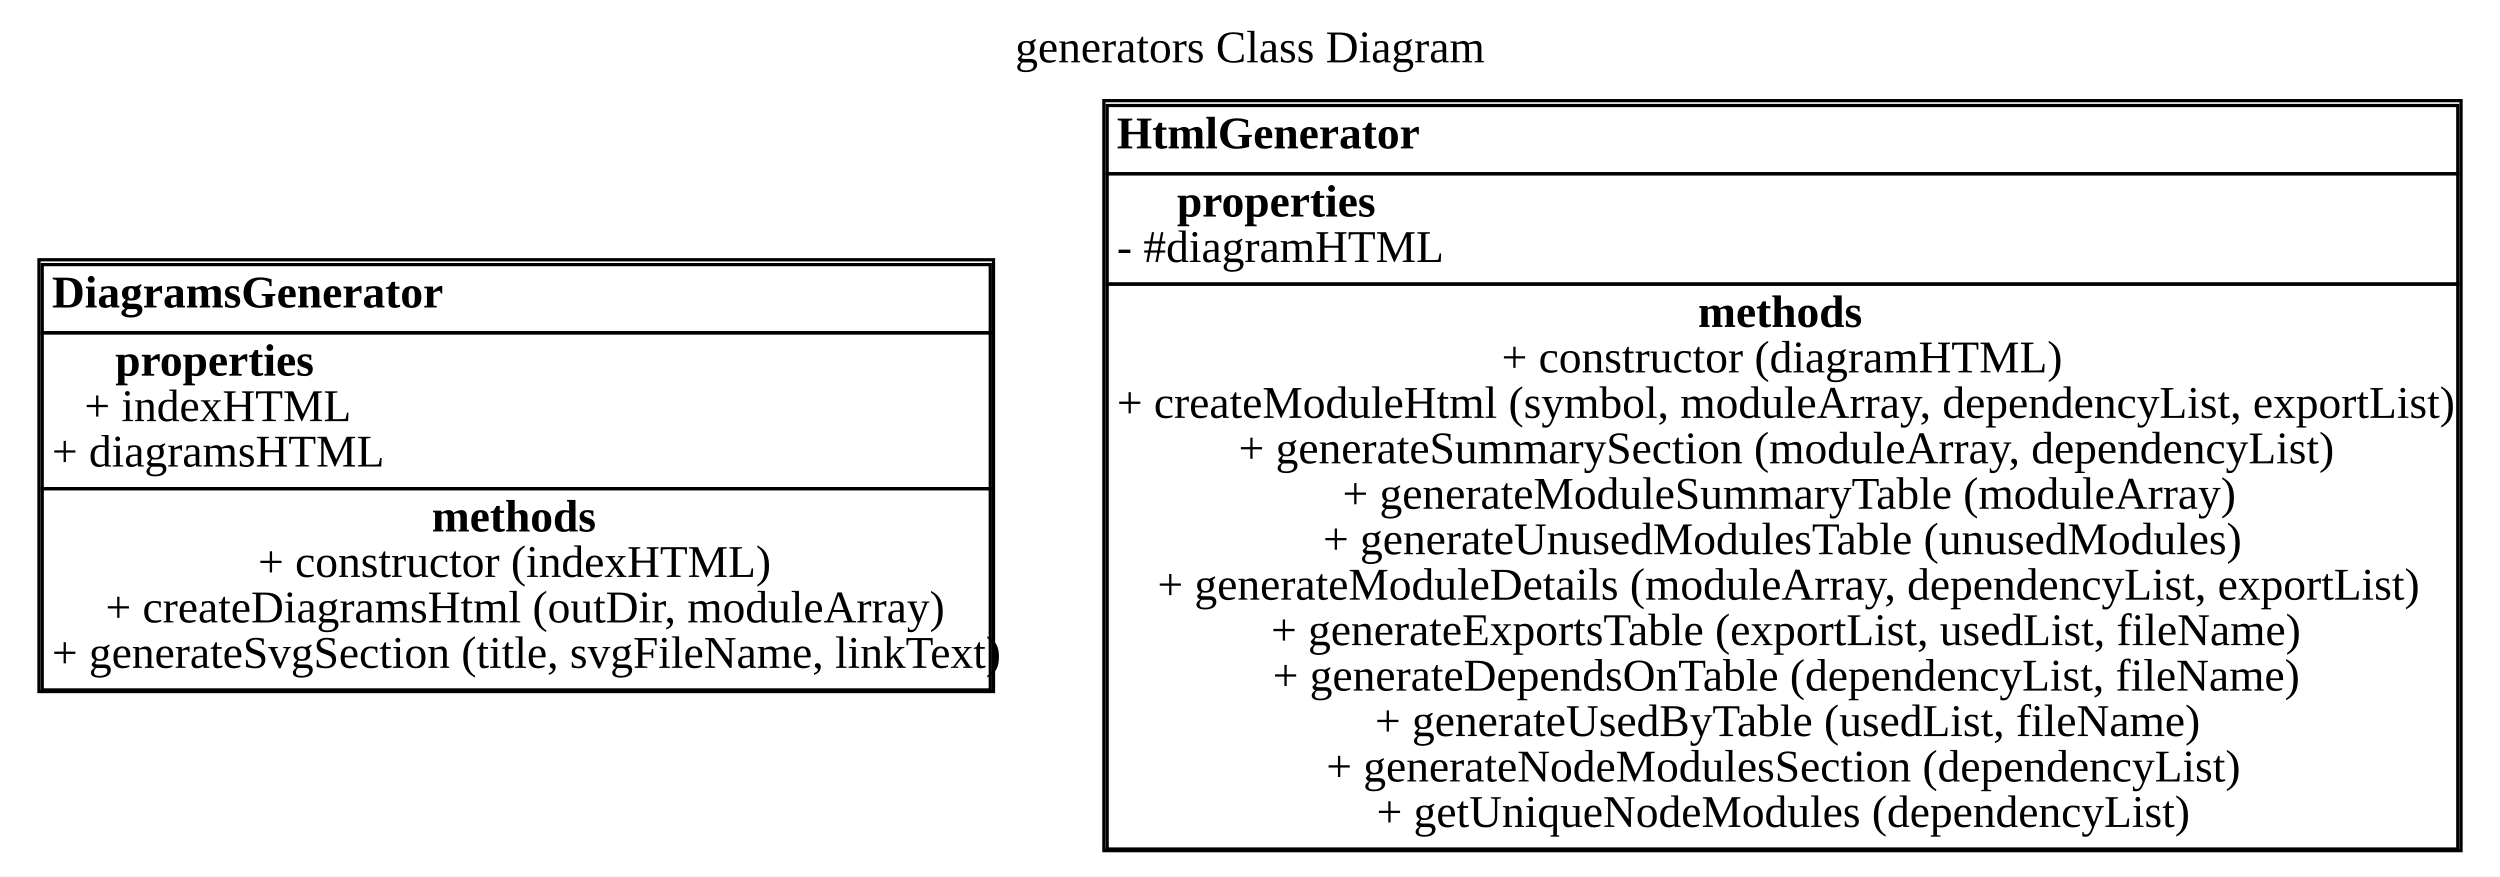
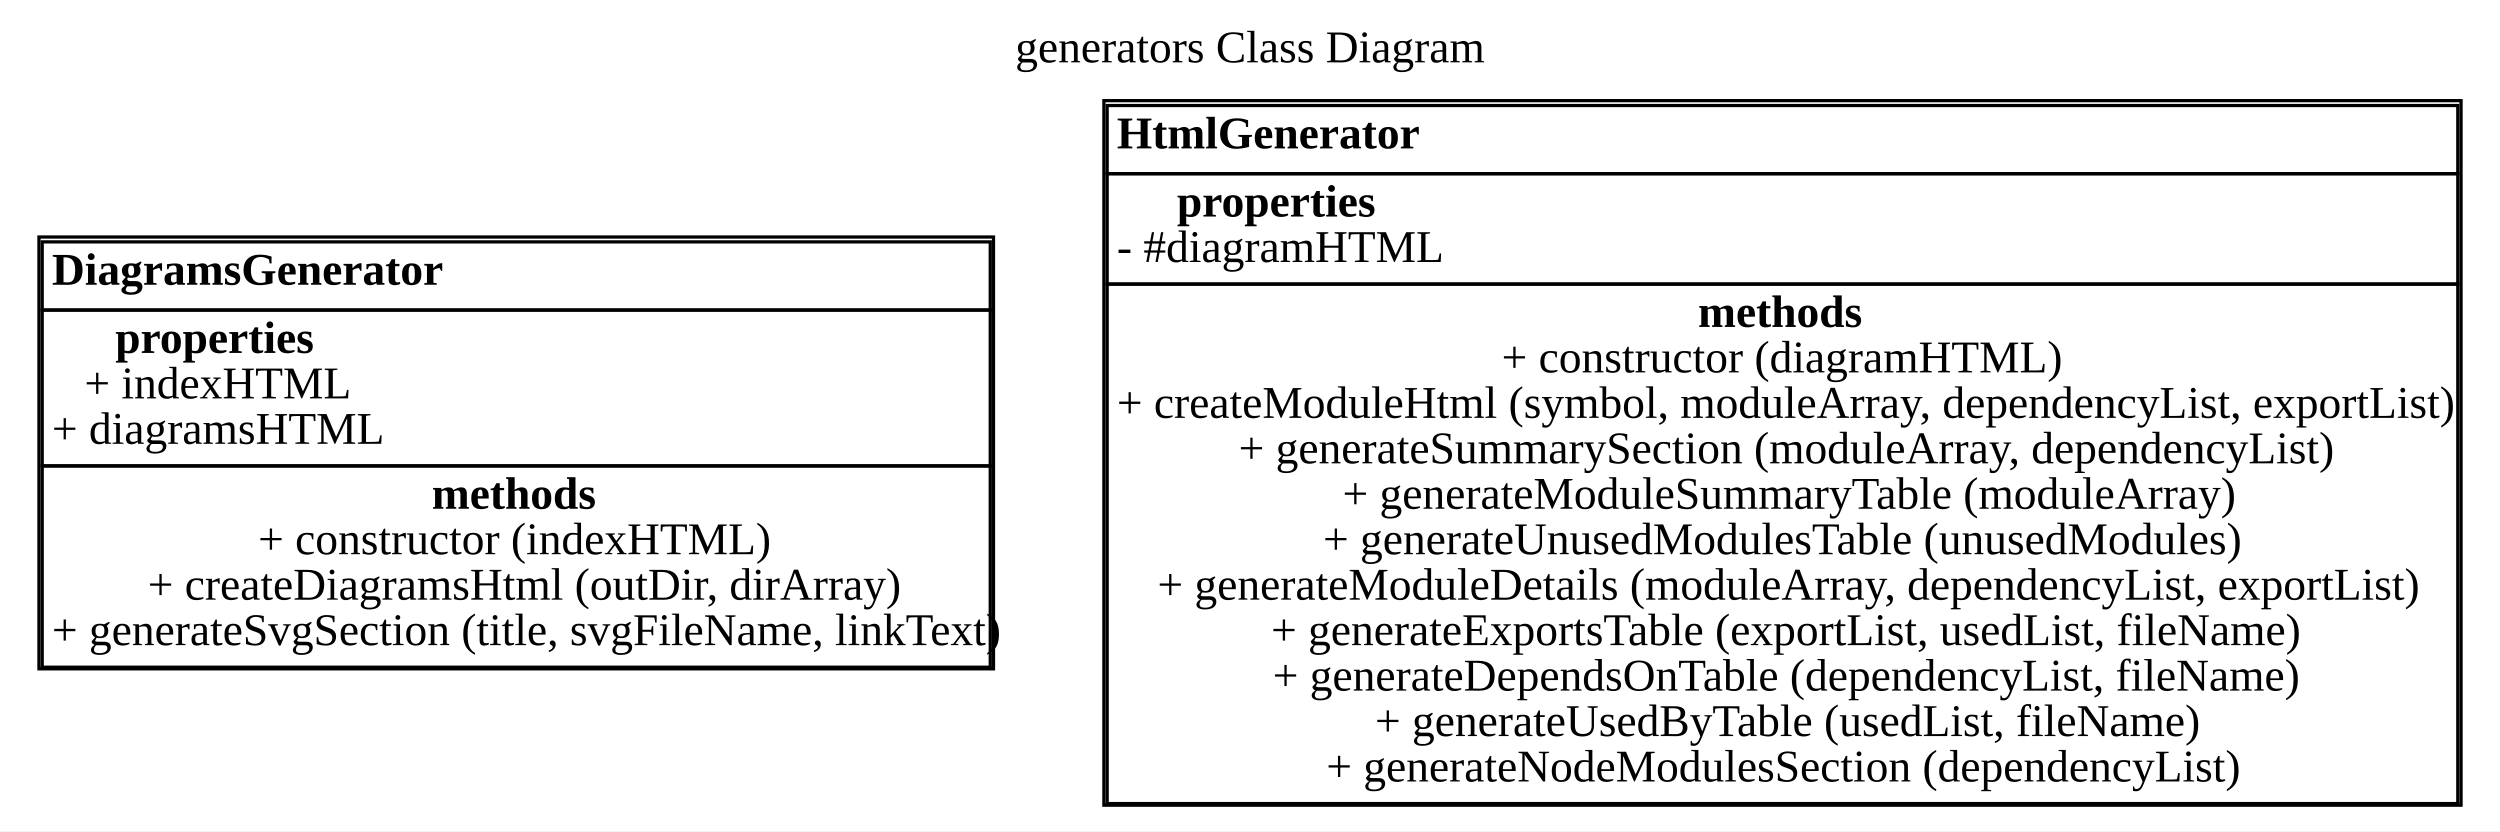
- <svg xmlns="http://www.w3.org/2000/svg" width="770pt" height="270pt" viewBox="0.00 0.00 770.00 270.00">
-   <g id="graph0" class="graph" transform="scale(1 1) rotate(0) translate(4 266)">
-     <polygon fill="white" stroke="transparent" points="-4,4 -4,-266 766,-266 766,4 -4,4" />
-     <text text-anchor="middle" x="381" y="-246.8" font-family="Times New Roman,serif" font-size="14.00">generators Class Diagram</text>
+ <svg xmlns="http://www.w3.org/2000/svg" width="770pt" height="256pt" viewBox="0.00 0.00 770.00 256.00">
+   <g id="graph0" class="graph" transform="scale(1 1) rotate(0) translate(4 252)">
+     <polygon fill="white" stroke="transparent" points="-4,4 -4,-252 766,-252 766,4 -4,4" />
+     <text text-anchor="middle" x="381" y="-232.8" font-family="Times New Roman,serif" font-size="14.00">generators Class Diagram</text>
    <g id="node1" class="node">
-       <polygon fill="none" stroke="black" points="9,-163.5 9,-184.5 301,-184.5 301,-163.5 9,-163.5" />
-       <text text-anchor="start" x="12" y="-171.3" font-family="Times New Roman,serif" font-weight="bold" font-size="14.00">DiagramsGenerator</text>
-       <polygon fill="none" stroke="black" points="9,-115.5 9,-163.5 301,-163.5 301,-115.5 9,-115.5" />
-       <text text-anchor="start" x="31.5" y="-150.3" font-family="Times New Roman,serif" font-weight="bold" font-size="14.00">properties</text>
-       <text text-anchor="start" x="22" y="-136.3" font-family="Times New Roman,serif" font-size="14.00">+ indexHTML</text>
-       <text text-anchor="start" x="12" y="-122.3" font-family="Times New Roman,serif" font-size="14.00">+ diagramsHTML</text>
-       <polygon fill="none" stroke="black" points="9,-53.5 9,-115.5 301,-115.5 301,-53.5 9,-53.5" />
-       <text text-anchor="start" x="129" y="-102.3" font-family="Times New Roman,serif" font-weight="bold" font-size="14.00">methods</text>
-       <text text-anchor="start" x="75.5" y="-88.3" font-family="Times New Roman,serif" font-size="14.00">+ constructor (indexHTML)</text>
-       <text text-anchor="start" x="28.5" y="-74.3" font-family="Times New Roman,serif" font-size="14.00">+ createDiagramsHtml (outDir, moduleArray)</text>
-       <text text-anchor="start" x="12" y="-60.3" font-family="Times New Roman,serif" font-size="14.00">+ generateSvgSection (title, svgFileName, linkText)</text>
-       <polygon fill="none" stroke="black" points="8,-53 8,-186 302,-186 302,-53 8,-53" />
+       <polygon fill="none" stroke="black" points="9,-156.5 9,-177.5 301,-177.5 301,-156.5 9,-156.5" />
+       <text text-anchor="start" x="12" y="-164.3" font-family="Times New Roman,serif" font-weight="bold" font-size="14.00">DiagramsGenerator</text>
+       <polygon fill="none" stroke="black" points="9,-108.5 9,-156.5 301,-156.5 301,-108.5 9,-108.5" />
+       <text text-anchor="start" x="31.5" y="-143.3" font-family="Times New Roman,serif" font-weight="bold" font-size="14.00">properties</text>
+       <text text-anchor="start" x="22" y="-129.3" font-family="Times New Roman,serif" font-size="14.00">+ indexHTML</text>
+       <text text-anchor="start" x="12" y="-115.3" font-family="Times New Roman,serif" font-size="14.00">+ diagramsHTML</text>
+       <polygon fill="none" stroke="black" points="9,-46.5 9,-108.5 301,-108.5 301,-46.5 9,-46.5" />
+       <text text-anchor="start" x="129" y="-95.3" font-family="Times New Roman,serif" font-weight="bold" font-size="14.00">methods</text>
+       <text text-anchor="start" x="75.5" y="-81.3" font-family="Times New Roman,serif" font-size="14.00">+ constructor (indexHTML)</text>
+       <text text-anchor="start" x="41.5" y="-67.3" font-family="Times New Roman,serif" font-size="14.00">+ createDiagramsHtml (outDir, dirArray)</text>
+       <text text-anchor="start" x="12" y="-53.3" font-family="Times New Roman,serif" font-size="14.00">+ generateSvgSection (title, svgFileName, linkText)</text>
+       <polygon fill="none" stroke="black" points="8,-46 8,-179 302,-179 302,-46 8,-46" />
    </g>
    <g id="node2" class="node">
-       <polygon fill="none" stroke="black" points="337,-212.5 337,-233.5 753,-233.5 753,-212.5 337,-212.5" />
-       <text text-anchor="start" x="340" y="-220.3" font-family="Times New Roman,serif" font-weight="bold" font-size="14.00">HtmlGenerator</text>
-       <polygon fill="none" stroke="black" points="337,-178.5 337,-212.5 753,-212.5 753,-178.5 337,-178.5" />
-       <text text-anchor="start" x="358.5" y="-199.3" font-family="Times New Roman,serif" font-weight="bold" font-size="14.00">properties</text>
-       <text text-anchor="start" x="340" y="-185.3" font-family="Times New Roman,serif" font-size="14.00">- #diagramHTML</text>
-       <polygon fill="none" stroke="black" points="337,-4.5 337,-178.5 753,-178.5 753,-4.5 337,-4.5" />
-       <text text-anchor="start" x="519" y="-165.3" font-family="Times New Roman,serif" font-weight="bold" font-size="14.00">methods</text>
-       <text text-anchor="start" x="458.5" y="-151.3" font-family="Times New Roman,serif" font-size="14.00">+ constructor (diagramHTML)</text>
-       <text text-anchor="start" x="340" y="-137.3" font-family="Times New Roman,serif" font-size="14.00">+ createModuleHtml (symbol, moduleArray, dependencyList, exportList)</text>
-       <text text-anchor="start" x="377.5" y="-123.3" font-family="Times New Roman,serif" font-size="14.00">+ generateSummarySection (moduleArray, dependencyList)</text>
-       <text text-anchor="start" x="409.5" y="-109.3" font-family="Times New Roman,serif" font-size="14.00">+ generateModuleSummaryTable (moduleArray)</text>
-       <text text-anchor="start" x="403.5" y="-95.3" font-family="Times New Roman,serif" font-size="14.00">+ generateUnusedModulesTable (unusedModules)</text>
-       <text text-anchor="start" x="352.5" y="-81.3" font-family="Times New Roman,serif" font-size="14.00">+ generateModuleDetails (moduleArray, dependencyList, exportList)</text>
-       <text text-anchor="start" x="387.5" y="-67.3" font-family="Times New Roman,serif" font-size="14.00">+ generateExportsTable (exportList, usedList, fileName)</text>
-       <text text-anchor="start" x="388" y="-53.3" font-family="Times New Roman,serif" font-size="14.00">+ generateDependsOnTable (dependencyList, fileName)</text>
-       <text text-anchor="start" x="419.5" y="-39.3" font-family="Times New Roman,serif" font-size="14.00">+ generateUsedByTable (usedList, fileName)</text>
-       <text text-anchor="start" x="404.5" y="-25.3" font-family="Times New Roman,serif" font-size="14.00">+ generateNodeModulesSection (dependencyList)</text>
-       <text text-anchor="start" x="420" y="-11.3" font-family="Times New Roman,serif" font-size="14.00">+ getUniqueNodeModules (dependencyList)</text>
-       <polygon fill="none" stroke="black" points="336,-4 336,-235 754,-235 754,-4 336,-4" />
+       <polygon fill="none" stroke="black" points="337,-198.5 337,-219.5 753,-219.5 753,-198.5 337,-198.5" />
+       <text text-anchor="start" x="340" y="-206.3" font-family="Times New Roman,serif" font-weight="bold" font-size="14.00">HtmlGenerator</text>
+       <polygon fill="none" stroke="black" points="337,-164.5 337,-198.5 753,-198.5 753,-164.5 337,-164.5" />
+       <text text-anchor="start" x="358.5" y="-185.3" font-family="Times New Roman,serif" font-weight="bold" font-size="14.00">properties</text>
+       <text text-anchor="start" x="340" y="-171.3" font-family="Times New Roman,serif" font-size="14.00">- #diagramHTML</text>
+       <polygon fill="none" stroke="black" points="337,-4.5 337,-164.5 753,-164.5 753,-4.5 337,-4.5" />
+       <text text-anchor="start" x="519" y="-151.3" font-family="Times New Roman,serif" font-weight="bold" font-size="14.00">methods</text>
+       <text text-anchor="start" x="458.5" y="-137.3" font-family="Times New Roman,serif" font-size="14.00">+ constructor (diagramHTML)</text>
+       <text text-anchor="start" x="340" y="-123.3" font-family="Times New Roman,serif" font-size="14.00">+ createModuleHtml (symbol, moduleArray, dependencyList, exportList)</text>
+       <text text-anchor="start" x="377.5" y="-109.3" font-family="Times New Roman,serif" font-size="14.00">+ generateSummarySection (moduleArray, dependencyList)</text>
+       <text text-anchor="start" x="409.5" y="-95.3" font-family="Times New Roman,serif" font-size="14.00">+ generateModuleSummaryTable (moduleArray)</text>
+       <text text-anchor="start" x="403.5" y="-81.3" font-family="Times New Roman,serif" font-size="14.00">+ generateUnusedModulesTable (unusedModules)</text>
+       <text text-anchor="start" x="352.5" y="-67.3" font-family="Times New Roman,serif" font-size="14.00">+ generateModuleDetails (moduleArray, dependencyList, exportList)</text>
+       <text text-anchor="start" x="387.5" y="-53.3" font-family="Times New Roman,serif" font-size="14.00">+ generateExportsTable (exportList, usedList, fileName)</text>
+       <text text-anchor="start" x="388" y="-39.3" font-family="Times New Roman,serif" font-size="14.00">+ generateDependsOnTable (dependencyList, fileName)</text>
+       <text text-anchor="start" x="419.5" y="-25.3" font-family="Times New Roman,serif" font-size="14.00">+ generateUsedByTable (usedList, fileName)</text>
+       <text text-anchor="start" x="404.5" y="-11.3" font-family="Times New Roman,serif" font-size="14.00">+ generateNodeModulesSection (dependencyList)</text>
+       <polygon fill="none" stroke="black" points="336,-4 336,-221 754,-221 754,-4 336,-4" />
    </g>
  </g>
</svg>
